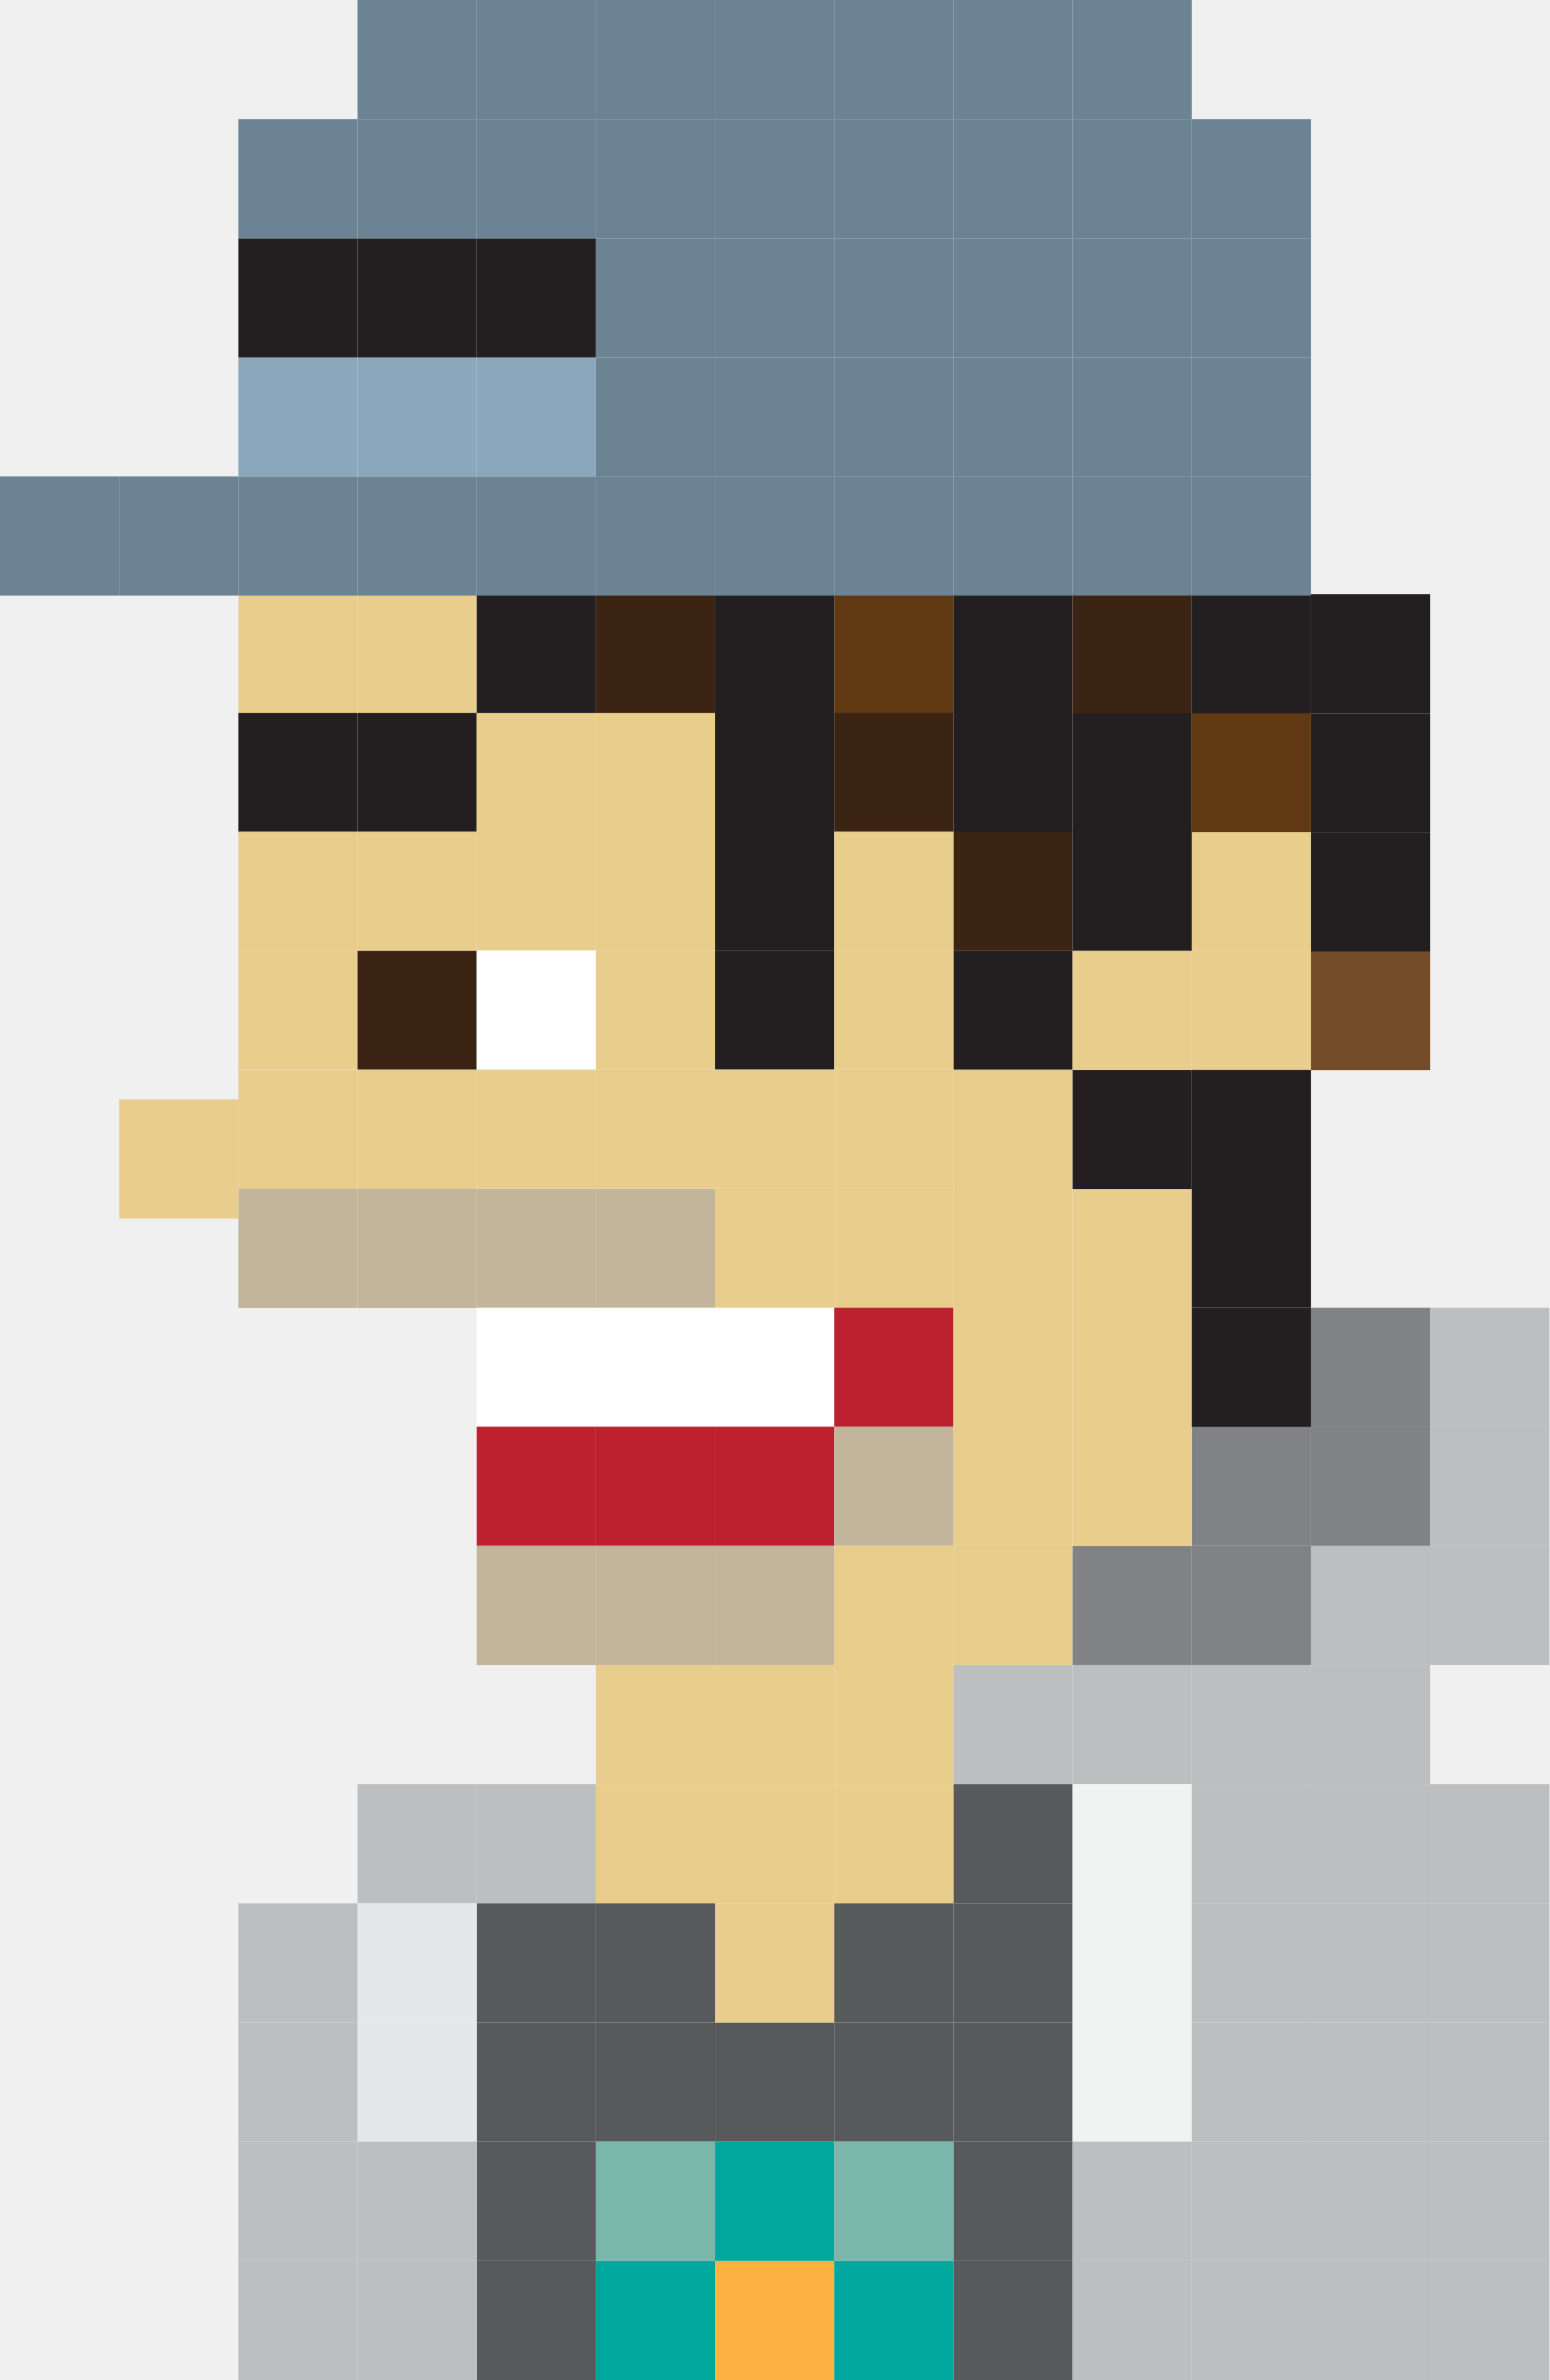
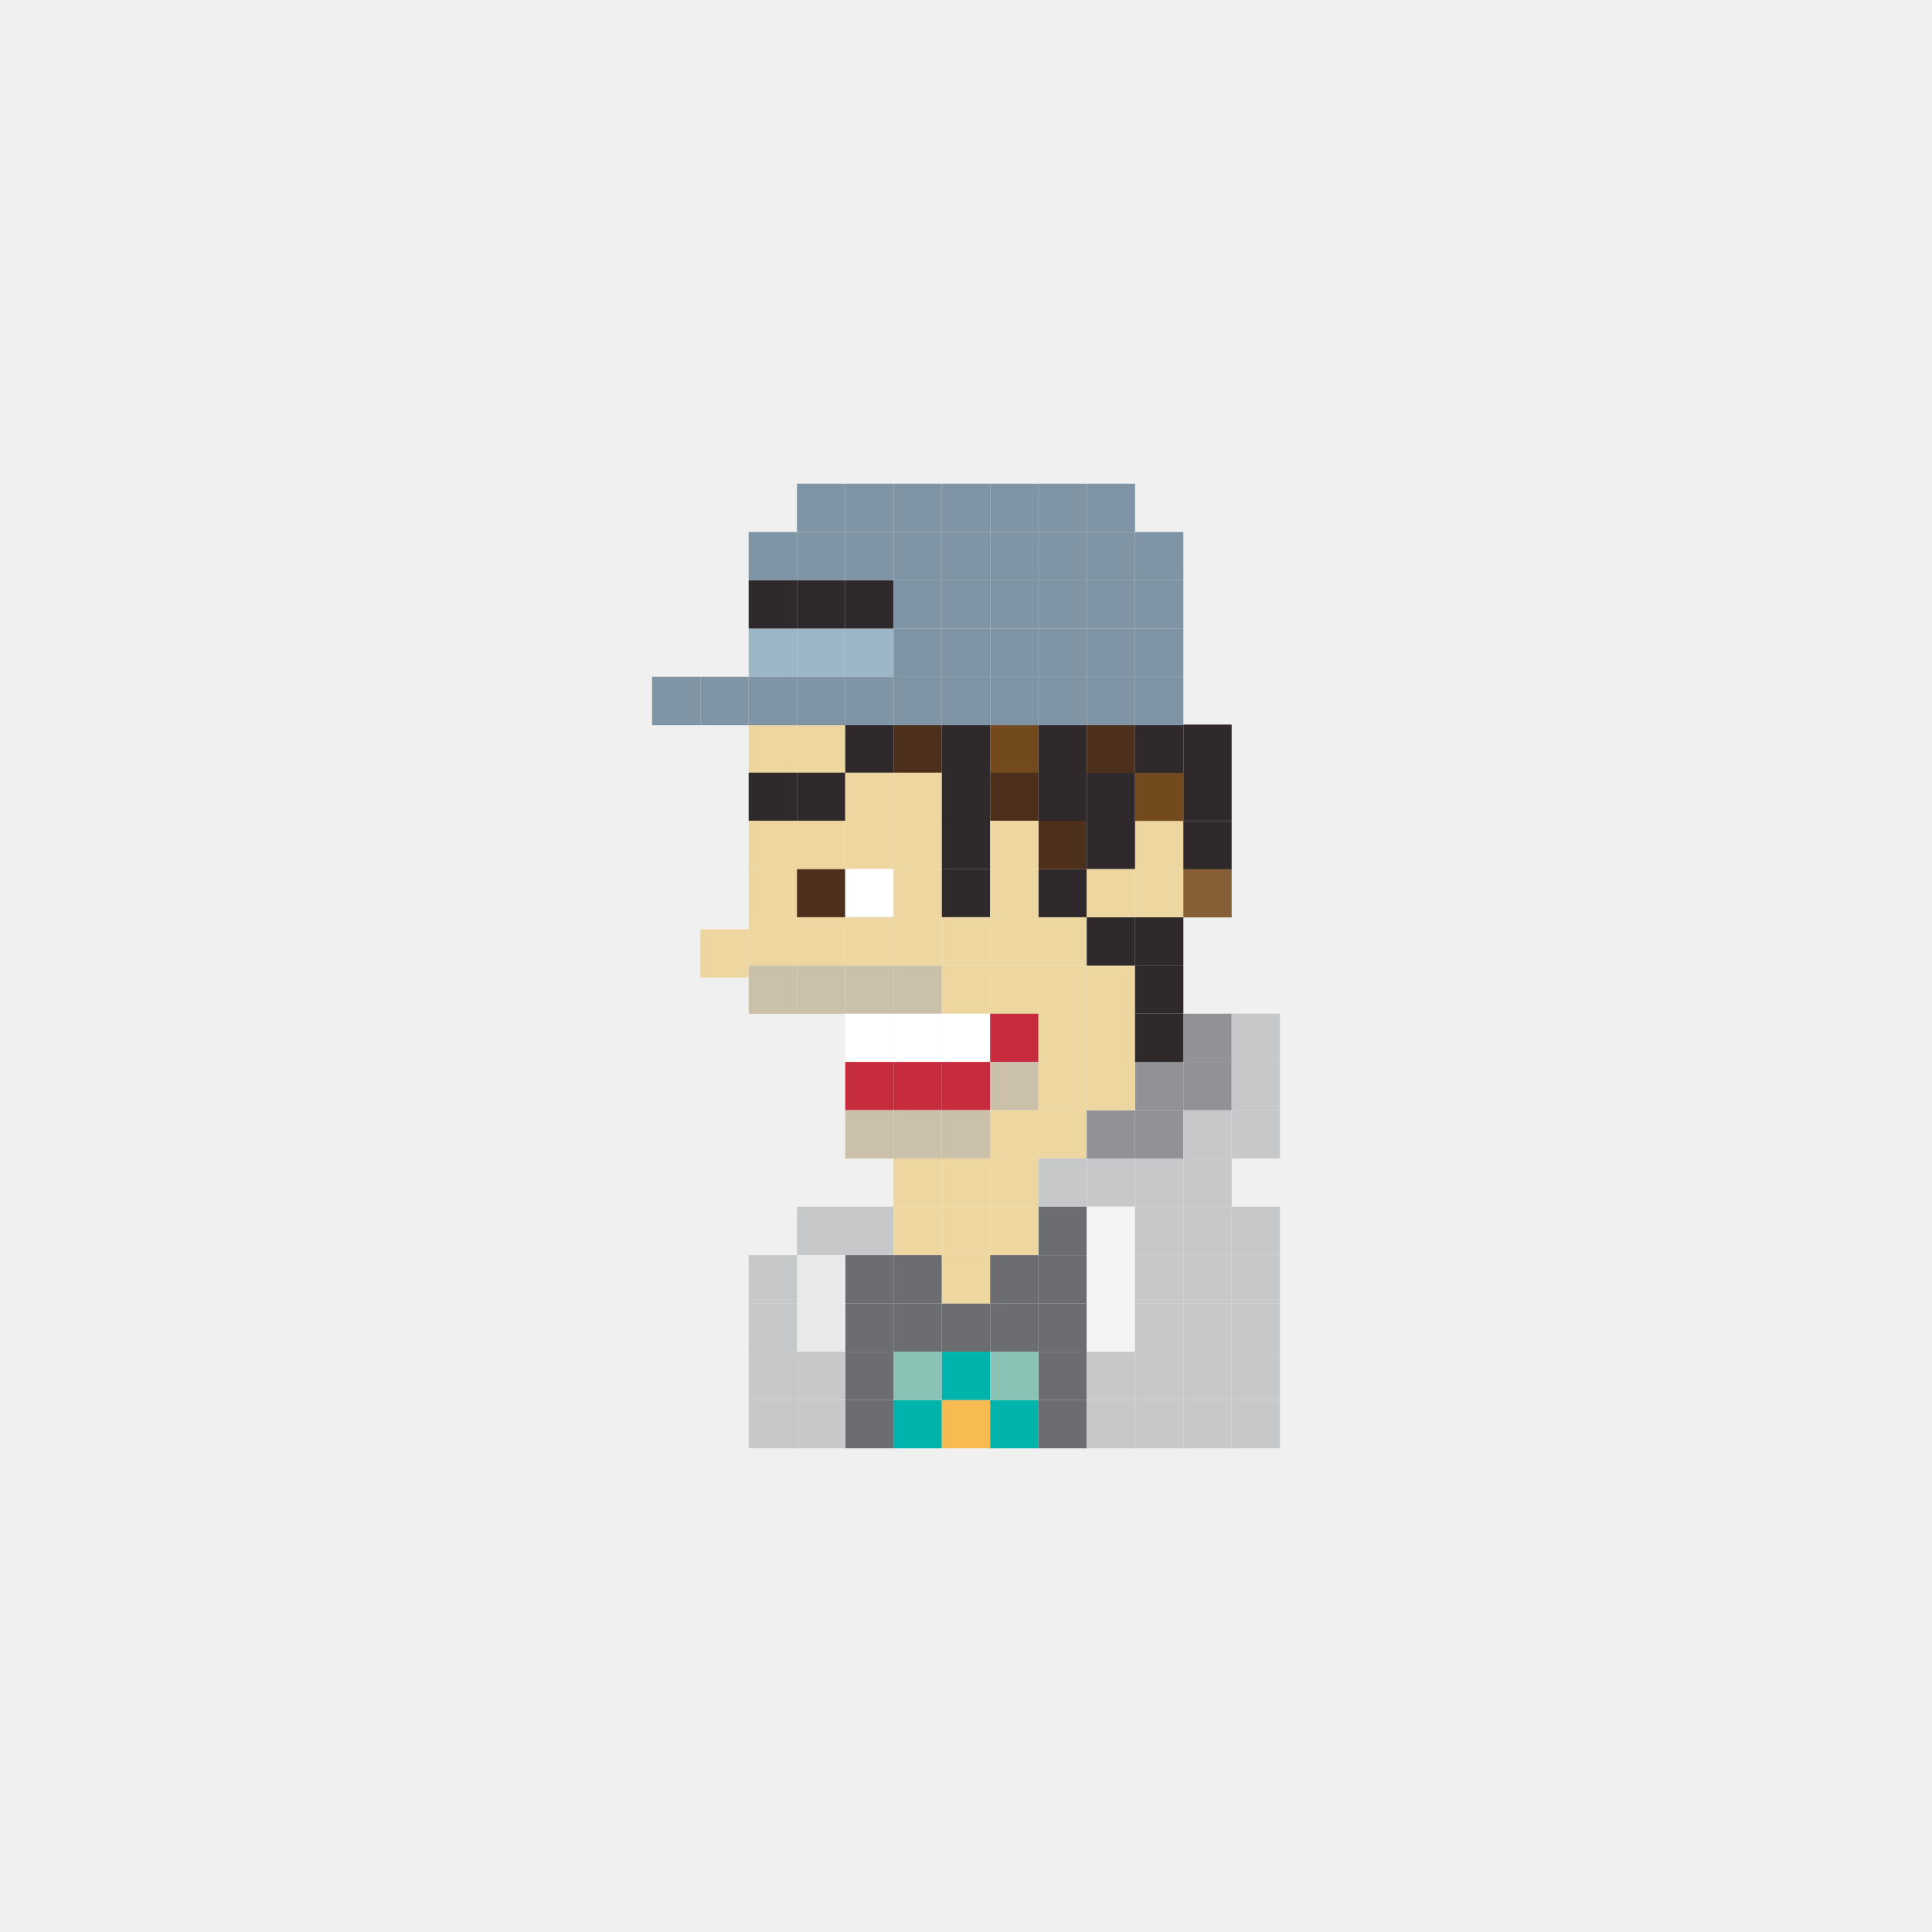
- <svg xmlns="http://www.w3.org/2000/svg" version="1.1" id="Layer_1" x="0px" y="0px" width="19.5px" height="29.958px" viewBox="0 0 19.5 29.958" enable-background="new 0 0 19.5 29.958" xml:space="preserve">
+ <svg xmlns="http://www.w3.org/2000/svg" version="1.1" id="Layer_1" x="0px" y="0px" width="300px" height="300px" viewBox="0 0 300 300" enable-background="new 0 0 300 300" xml:space="preserve">
  <g>
-     <rect x="3" y="7.479" fill="#E8CD8D" width="1.5" height="1.5" />
-     <rect x="4.5" y="7.479" fill="#E8CD8D" width="1.5" height="1.5" />
-     <rect x="3" y="8.974" fill="#231F20" width="1.5" height="1.5" />
-     <rect x="4.5" y="8.974" fill="#231F20" width="1.5" height="1.5" />
-     <rect x="3" y="11.964" fill="#E8CD8D" width="1.5" height="1.5" />
-     <rect x="4.5" y="11.964" fill="#3B2314" width="1.5" height="1.5" />
-     <rect x="3" y="13.467" fill="#E8CD8D" width="1.5" height="1.5" />
-     <rect x="4.5" y="13.467" fill="#E8CD8D" width="1.5" height="1.5" />
-     <rect x="3" y="14.964" fill="#C2B59B" width="1.5" height="1.5" />
-     <rect x="1.5" y="13.839" fill="#E8CD8D" width="1.5" height="1.5" />
-     <rect x="4.5" y="14.964" fill="#C2B59B" width="1.5" height="1.5" />
-     <rect x="7.5" y="14.964" fill="#C2B59B" width="1.5" height="1.5" />
-     <rect x="6" y="14.964" fill="#C2B59B" width="1.5" height="1.5" />
-     <rect x="9" y="14.964" fill="#E8CD8D" width="1.5" height="1.5" />
-     <rect x="12" y="14.964" fill="#E8CD8D" width="1.5" height="1.5" />
-     <rect x="10.5" y="14.964" fill="#E8CD8D" width="1.5" height="1.5" />
-     <rect x="7.5" y="16.461" fill="#FFFFFF" width="1.5" height="1.5" />
-     <rect x="6" y="16.461" fill="#FFFFFF" width="1.5" height="1.5" />
-     <rect x="9" y="16.461" fill="#FFFFFF" width="1.5" height="1.5" />
-     <rect x="10.5" y="16.461" fill="#BD202E" width="1.5" height="1.5" />
-     <rect x="7.5" y="17.958" fill="#BD202E" width="1.5" height="1.5" />
-     <rect x="6" y="17.958" fill="#BD202E" width="1.5" height="1.5" />
-     <rect x="9" y="17.958" fill="#BD202E" width="1.5" height="1.5" />
-     <rect x="10.5" y="17.958" fill="#C2B59B" width="1.5" height="1.5" />
-     <rect x="7.5" y="19.458" fill="#C2B59B" width="1.5" height="1.5" />
-     <rect x="6" y="19.458" fill="#C2B59B" width="1.5" height="1.5" />
-     <rect x="9" y="19.458" fill="#C2B59B" width="1.5" height="1.5" />
-     <rect x="7.5" y="20.958" fill="#E8CD8D" width="1.5" height="1.5" />
-     <rect x="9" y="20.958" fill="#E8CD8D" width="1.5" height="1.5" />
-     <rect x="7.5" y="22.458" fill="#E8CD8D" width="1.5" height="1.5" />
-     <rect x="9" y="22.458" fill="#E8CD8D" width="1.5" height="1.5" />
-     <rect x="10.5" y="20.958" fill="#E8CD8D" width="1.5" height="1.5" />
-     <rect x="10.5" y="19.458" fill="#E8CD8D" width="1.5" height="1.5" />
-     <rect x="12" y="19.458" fill="#E8CD8D" width="1.5" height="1.5" />
-     <rect x="12" y="20.958" fill="#BCBEC0" width="1.5" height="1.5" />
-     <rect x="13.5" y="20.958" fill="#BCBEC0" width="1.5" height="1.5" />
-     <rect x="15" y="20.958" fill="#BCBEC0" width="1.5" height="1.5" />
-     <rect x="15" y="19.458" fill="#808285" width="1.5" height="1.5" />
-     <rect x="13.5" y="19.458" fill="#808285" width="1.5" height="1.5" />
-     <rect x="16.5" y="19.458" fill="#BCBEC0" width="1.5" height="1.5" />
-     <rect x="16.5" y="17.958" fill="#808285" width="1.5" height="1.5" />
-     <rect x="15" y="17.958" fill="#808285" width="1.5" height="1.5" />
-     <rect x="18" y="17.958" fill="#BCBEC0" width="1.5" height="1.5" />
-     <rect x="16.5" y="16.461" fill="#808285" width="1.5" height="1.5" />
-     <rect x="18" y="16.461" fill="#BCBEC0" width="1.5" height="1.5" />
-     <rect x="18" y="19.458" fill="#BCBEC0" width="1.5" height="1.5" />
-     <rect x="16.5" y="20.958" fill="#BCBEC0" width="1.5" height="1.5" />
-     <rect x="12" y="22.458" fill="#58595B" width="1.5" height="1.5" />
-     <rect x="10.5" y="22.458" fill="#E8CD8D" width="1.5" height="1.5" />
-     <rect x="6" y="22.458" fill="#BCBEC0" width="1.5" height="1.5" />
-     <rect x="4.5" y="22.458" fill="#BCBEC0" width="1.5" height="1.5" />
-     <rect x="13.5" y="22.458" fill="#F1F2F2" width="1.5" height="1.5" />
-     <rect x="15" y="22.458" fill="#BCBEC0" width="1.5" height="1.5" />
-     <rect x="16.5" y="22.458" fill="#BCBEC0" width="1.5" height="1.5" />
-     <rect x="18" y="22.458" fill="#BCBEC0" width="1.5" height="1.5" />
-     <rect x="7.5" y="25.458" fill="#58595B" width="1.5" height="1.5" />
-     <rect x="9" y="25.458" fill="#58595B" width="1.5" height="1.5" />
-     <rect x="12" y="25.458" fill="#58595B" width="1.5" height="1.5" />
-     <rect x="10.5" y="25.458" fill="#58595B" width="1.5" height="1.5" />
-     <rect x="6" y="25.458" fill="#58595B" width="1.5" height="1.5" />
-     <rect x="4.5" y="25.458" fill="#E6E7E8" width="1.5" height="1.5" />
-     <rect x="3" y="25.458" fill="#BCBEC0" width="1.5" height="1.5" />
-     <rect x="13.5" y="25.458" fill="#F1F2F2" width="1.5" height="1.5" />
-     <rect x="15" y="25.458" fill="#BCBEC0" width="1.5" height="1.5" />
-     <rect x="16.5" y="25.458" fill="#BCBEC0" width="1.5" height="1.5" />
-     <rect x="18" y="25.458" fill="#BCBEC0" width="1.5" height="1.5" />
-     <rect x="7.5" y="28.458" fill="#00A79D" width="1.5" height="1.5" />
-     <rect x="9" y="28.458" fill="#FBB040" width="1.5" height="1.5" />
-     <rect x="12" y="28.458" fill="#58595B" width="1.5" height="1.5" />
-     <rect x="10.5" y="28.458" fill="#00A79D" width="1.5" height="1.5" />
-     <rect x="6" y="28.458" fill="#58595B" width="1.5" height="1.5" />
-     <rect x="4.5" y="28.458" fill="#BCBEC0" width="1.5" height="1.5" />
-     <rect x="3" y="28.458" fill="#BCBEC0" width="1.5" height="1.5" />
-     <rect x="13.5" y="28.458" fill="#BCBEC0" width="1.5" height="1.5" />
-     <rect x="15" y="28.458" fill="#BCBEC0" width="1.5" height="1.5" />
-     <rect x="16.5" y="28.458" fill="#BCBEC0" width="1.5" height="1.5" />
-     <rect x="18" y="28.458" fill="#BCBEC0" width="1.5" height="1.5" />
-     <rect x="7.5" y="23.958" fill="#58595B" width="1.5" height="1.5" />
-     <rect x="9" y="23.958" fill="#E8CD8D" width="1.5" height="1.5" />
-     <rect x="12" y="23.958" fill="#58595B" width="1.5" height="1.5" />
-     <rect x="10.5" y="23.958" fill="#58595B" width="1.5" height="1.5" />
-     <rect x="6" y="23.958" fill="#58595B" width="1.5" height="1.5" />
-     <rect x="4.5" y="23.958" fill="#E6E7E8" width="1.5" height="1.5" />
-     <rect x="3" y="23.958" fill="#BCBEC0" width="1.5" height="1.5" />
-     <rect x="13.5" y="23.958" fill="#F1F2F2" width="1.5" height="1.5" />
-     <rect x="15" y="23.958" fill="#BCBEC0" width="1.5" height="1.5" />
-     <rect x="16.5" y="23.958" fill="#BCBEC0" width="1.5" height="1.5" />
-     <rect x="18" y="23.958" fill="#BCBEC0" width="1.5" height="1.5" />
-     <rect x="7.5" y="26.958" fill="#78B7AA" width="1.5" height="1.5" />
-     <rect x="9" y="26.958" fill="#00A79D" width="1.5" height="1.5" />
-     <rect x="12" y="26.958" fill="#58595B" width="1.5" height="1.5" />
-     <rect x="10.5" y="26.958" fill="#78B7AA" width="1.5" height="1.5" />
-     <rect x="6" y="26.958" fill="#58595B" width="1.5" height="1.5" />
-     <rect x="4.5" y="26.958" fill="#BCBEC0" width="1.5" height="1.5" />
-     <rect x="3" y="26.958" fill="#BCBEC0" width="1.5" height="1.5" />
-     <rect x="13.5" y="26.958" fill="#BCBEC0" width="1.5" height="1.5" />
-     <rect x="15" y="26.958" fill="#BCBEC0" width="1.5" height="1.5" />
-     <rect x="16.5" y="26.958" fill="#BCBEC0" width="1.5" height="1.5" />
-     <rect x="18" y="26.958" fill="#BCBEC0" width="1.5" height="1.5" />
-     <rect x="13.5" y="14.964" fill="#E8CD8D" width="1.5" height="1.5" />
-     <rect x="12" y="13.467" fill="#E8CD8D" width="1.5" height="1.5" />
-     <rect x="13.5" y="13.467" fill="#231F20" width="1.5" height="1.5" />
-     <rect x="12" y="17.958" fill="#E8CD8D" width="1.5" height="1.5" />
-     <rect x="13.5" y="17.958" fill="#E8CD8D" width="1.5" height="1.5" />
-     <rect x="12" y="16.461" fill="#E8CD8D" width="1.5" height="1.5" />
-     <rect x="13.5" y="16.461" fill="#E8CD8D" width="1.5" height="1.5" />
-     <rect x="12" y="11.964" fill="#231F20" width="1.5" height="1.5" />
-     <rect x="13.5" y="11.964" fill="#E8CD8D" width="1.5" height="1.5" />
-     <rect x="12" y="8.974" fill="#231F20" width="1.5" height="1.5" />
-     <rect x="13.5" y="8.974" fill="#231F20" width="1.5" height="1.5" />
-     <rect x="15" y="11.964" fill="#E8CD8D" width="1.5" height="1.5" />
-     <rect x="15" y="10.467" fill="#E8CD8D" width="1.5" height="1.5" />
-     <rect x="6" y="7.479" fill="#231F20" width="1.5" height="1.5" />
-     <rect x="7.5" y="7.479" fill="#3C2415" width="1.5" height="1.5" />
-     <rect x="9" y="7.479" fill="#231F20" width="1.5" height="1.5" />
-     <rect x="10.5" y="7.479" fill="#603913" width="1.5" height="1.5" />
-     <rect x="6" y="8.974" fill="#E8CD8D" width="1.5" height="1.5" />
-     <rect x="7.5" y="8.974" fill="#E8CD8D" width="1.5" height="1.5" />
-     <rect x="9" y="8.974" fill="#231F20" width="1.5" height="1.5" />
-     <rect x="10.5" y="8.974" fill="#3C2415" width="1.5" height="1.5" />
-     <rect x="3" y="10.467" fill="#E8CD8D" width="1.5" height="1.5" />
-     <rect x="4.5" y="10.467" fill="#E8CD8D" width="1.5" height="1.5" />
-     <rect x="12" y="10.467" fill="#3C2415" width="1.5" height="1.5" />
-     <rect x="13.5" y="10.467" fill="#231F20" width="1.5" height="1.5" />
-     <rect x="6" y="10.467" fill="#E8CD8D" width="1.5" height="1.5" />
-     <rect x="7.5" y="10.467" fill="#E8CD8D" width="1.5" height="1.5" />
-     <rect x="9" y="10.467" fill="#231F20" width="1.5" height="1.5" />
-     <rect x="10.5" y="10.467" fill="#E8CD8D" width="1.5" height="1.5" />
-     <rect x="6" y="11.964" fill="#FFFFFF" width="1.5" height="1.5" />
-     <rect x="7.5" y="11.964" fill="#E8CD8D" width="1.5" height="1.5" />
-     <rect x="9" y="11.964" fill="#231F20" width="1.5" height="1.5" />
-     <rect x="10.5" y="11.964" fill="#E8CD8D" width="1.5" height="1.5" />
-     <rect x="6" y="13.464" fill="#E8CD8D" width="1.5" height="1.5" />
-     <rect x="7.5" y="13.464" fill="#E8CD8D" width="1.5" height="1.5" />
-     <rect x="9" y="13.464" fill="#E8CD8D" width="1.5" height="1.5" />
-     <rect x="10.5" y="13.464" fill="#E8CD8D" width="1.5" height="1.5" />
-     <rect x="12" y="7.479" fill="#231F20" width="1.5" height="1.5" />
-     <rect x="13.5" y="7.479" fill="#3C2415" width="1.5" height="1.5" />
-     <rect x="15" y="8.974" fill="#603913" width="1.5" height="1.5" />
-     <rect x="15" y="7.479" fill="#231F20" width="1.5" height="1.5" />
-     <rect x="16.5" y="11.97" fill="#754C29" width="1.5" height="1.5" />
-     <rect x="16.5" y="10.476" fill="#231F20" width="1.5" height="1.5" />
-     <rect x="16.5" y="8.979" fill="#231F20" width="1.5" height="1.5" />
-     <rect x="16.5" y="7.479" fill="#231F20" width="1.5" height="1.5" />
-     <rect x="15" y="14.961" fill="#231F20" width="1.5" height="1.5" />
-     <rect x="15" y="16.461" fill="#231F20" width="1.5" height="1.5" />
-     <rect x="15" y="13.467" fill="#231F20" width="1.5" height="1.5" />
-     <rect x="4.5" y="5.997" fill="#6C8394" width="1.5" height="1.5" />
-     <rect x="6" y="5.997" fill="#6C8394" width="1.5" height="1.5" />
-     <rect x="7.5" y="5.997" fill="#6C8394" width="1.5" height="1.5" />
-     <rect x="9" y="5.997" fill="#6C8394" width="1.5" height="1.5" />
-     <rect x="10.5" y="5.997" fill="#6C8394" width="1.5" height="1.5" />
-     <rect x="12" y="5.997" fill="#6C8394" width="1.5" height="1.5" />
-     <rect x="13.5" y="5.997" fill="#6C8394" width="1.5" height="1.5" />
-     <rect x="4.5" y="4.5" fill="#8AA7BC" width="1.5" height="1.5" />
-     <rect x="3" y="5.997" fill="#6C8394" width="1.5" height="1.5" />
-     <rect x="1.5" y="5.997" fill="#6C8394" width="1.5" height="1.5" />
-     <rect y="5.997" fill="#6C8394" width="1.5" height="1.5" />
-     <rect x="3" y="4.5" fill="#8AA7BC" width="1.5" height="1.5" />
-     <rect x="3" y="3" fill="#231F20" width="1.5" height="1.5" />
-     <rect x="3" y="1.5" fill="#6C8394" width="1.5" height="1.5" />
-     <rect x="6" y="4.5" fill="#8AA7BC" width="1.5" height="1.5" />
-     <rect x="7.5" y="4.5" fill="#6C8394" width="1.5" height="1.5" />
-     <rect x="9" y="4.5" fill="#6C8394" width="1.5" height="1.5" />
-     <rect x="10.5" y="4.5" fill="#6C8394" width="1.5" height="1.5" />
-     <rect x="4.5" y="3" fill="#231F20" width="1.5" height="1.5" />
-     <rect x="6" y="3" fill="#231F20" width="1.5" height="1.5" />
-     <rect x="7.5" y="3" fill="#6C8394" width="1.5" height="1.5" />
-     <rect x="9" y="3" fill="#6C8394" width="1.5" height="1.5" />
-     <rect x="10.5" y="3" fill="#6C8394" width="1.5" height="1.5" />
-     <rect x="12" y="4.5" fill="#6C8394" width="1.5" height="1.5" />
-     <rect x="12" y="3" fill="#6C8394" width="1.5" height="1.5" />
-     <rect x="4.5" y="1.5" fill="#6C8394" width="1.5" height="1.5" />
-     <rect x="6" y="1.5" fill="#6C8394" width="1.5" height="1.5" />
-     <rect x="7.5" y="1.5" fill="#6C8394" width="1.5" height="1.5" />
-     <rect x="9" y="1.5" fill="#6C8394" width="1.5" height="1.5" />
-     <rect x="10.5" y="1.5" fill="#6C8394" width="1.5" height="1.5" />
-     <rect x="4.5" fill="#6C8394" width="1.5" height="1.5" />
-     <rect x="6" fill="#6C8394" width="1.5" height="1.5" />
-     <rect x="7.5" fill="#6C8394" width="1.5" height="1.5" />
-     <rect x="9" fill="#6C8394" width="1.5" height="1.5" />
-     <rect x="10.5" fill="#6C8394" width="1.5" height="1.5" />
-     <rect x="12" fill="#6C8394" width="1.5" height="1.5" />
-     <rect x="12" y="1.5" fill="#6C8394" width="1.5" height="1.5" />
-     <rect x="13.5" fill="#6C8394" width="1.5" height="1.5" />
-     <rect x="15" y="1.5" fill="#6C8394" width="1.5" height="1.5" />
-     <rect x="13.5" y="1.5" fill="#6C8394" width="1.5" height="1.5" />
-     <rect x="13.5" y="4.5" fill="#6C8394" width="1.5" height="1.5" />
-     <rect x="13.5" y="3" fill="#6C8394" width="1.5" height="1.5" />
-     <rect x="15" y="5.997" fill="#6C8394" width="1.5" height="1.5" />
-     <rect x="15" y="4.5" fill="#6C8394" width="1.5" height="1.5" />
-     <rect x="15" y="3" fill="#6C8394" width="1.5" height="1.5" />
+     <rect x="116.25" y="112.502" fill="#EDD69F" width="7.5" height="7.5" />
+     <rect x="123.75" y="112.502" fill="#EDD69F" width="7.5" height="7.5" />
+     <rect x="116.25" y="119.973" fill="#2F292B" width="7.5" height="7.5" />
+     <rect x="123.75" y="119.973" fill="#2F292B" width="7.5" height="7.5" />
+     <rect x="116.25" y="134.924" fill="#EDD69F" width="7.5" height="7.5" />
+     <rect x="123.75" y="134.924" fill="#4C2F1C" width="7.5" height="7.5" />
+     <rect x="116.25" y="142.439" fill="#EDD69F" width="7.5" height="7.5" />
+     <rect x="123.75" y="142.439" fill="#EDD69F" width="7.5" height="7.5" />
+     <rect x="116.25" y="149.924" fill="#CBC0A9" width="7.5" height="7.5" />
+     <rect x="108.75" y="144.299" fill="#EDD69F" width="7.5" height="7.5" />
+     <rect x="123.75" y="149.924" fill="#CBC0A9" width="7.5" height="7.5" />
+     <rect x="138.75" y="149.924" fill="#CBC0A9" width="7.5" height="7.5" />
+     <rect x="131.25" y="149.924" fill="#CBC0A9" width="7.5" height="7.5" />
+     <rect x="146.25" y="149.924" fill="#EDD69F" width="7.5" height="7.5" />
+     <rect x="161.25" y="149.924" fill="#EDD69F" width="7.5" height="7.5" />
+     <rect x="153.75" y="149.924" fill="#EDD69F" width="7.5" height="7.5" />
+     <rect x="138.75" y="157.41" fill="#FFFFFF" width="7.5" height="7.5" />
+     <rect x="131.25" y="157.41" fill="#FFFFFF" width="7.5" height="7.5" />
+     <rect x="146.25" y="157.41" fill="#FFFFFF" width="7.5" height="7.5" />
+     <rect x="153.75" y="157.41" fill="#C62C3D" width="7.5" height="7.5" />
+     <rect x="138.75" y="164.895" fill="#C62C3D" width="7.5" height="7.5" />
+     <rect x="131.25" y="164.895" fill="#C62C3D" width="7.5" height="7.5" />
+     <rect x="146.25" y="164.895" fill="#C62C3D" width="7.5" height="7.5" />
+     <rect x="153.75" y="164.895" fill="#CBC0A9" width="7.5" height="7.5" />
+     <rect x="138.75" y="172.395" fill="#CBC0A9" width="7.5" height="7.5" />
+     <rect x="131.25" y="172.395" fill="#CBC0A9" width="7.5" height="7.5" />
+     <rect x="146.25" y="172.395" fill="#CBC0A9" width="7.5" height="7.5" />
+     <rect x="138.75" y="179.895" fill="#EDD69F" width="7.5" height="7.5" />
+     <rect x="146.25" y="179.895" fill="#EDD69F" width="7.5" height="7.5" />
+     <rect x="138.75" y="187.395" fill="#EDD69F" width="7.5" height="7.5" />
+     <rect x="146.25" y="187.395" fill="#EDD69F" width="7.5" height="7.5" />
+     <rect x="153.75" y="179.895" fill="#EDD69F" width="7.5" height="7.5" />
+     <rect x="153.75" y="172.395" fill="#EDD69F" width="7.5" height="7.5" />
+     <rect x="161.25" y="172.395" fill="#EDD69F" width="7.5" height="7.5" />
+     <rect x="161.25" y="179.895" fill="#C6C8CA" width="7.5" height="7.5" />
+     <rect x="168.75" y="179.895" fill="#C6C8CA" width="7.5" height="7.5" />
+     <rect x="176.25" y="179.895" fill="#C6C8CA" width="7.5" height="7.5" />
+     <rect x="176.25" y="172.395" fill="#919295" width="7.5" height="7.5" />
+     <rect x="168.75" y="172.395" fill="#919295" width="7.5" height="7.5" />
+     <rect x="183.75" y="172.395" fill="#C6C8CA" width="7.5" height="7.5" />
+     <rect x="183.75" y="164.895" fill="#919295" width="7.5" height="7.5" />
+     <rect x="176.25" y="164.895" fill="#919295" width="7.5" height="7.5" />
+     <rect x="191.25" y="164.895" fill="#C6C8CA" width="7.5" height="7.5" />
+     <rect x="183.75" y="157.41" fill="#919295" width="7.5" height="7.5" />
+     <rect x="191.25" y="157.41" fill="#C6C8CA" width="7.5" height="7.5" />
+     <rect x="191.25" y="172.395" fill="#C6C8CA" width="7.5" height="7.5" />
+     <rect x="183.75" y="179.895" fill="#C6C8CA" width="7.5" height="7.5" />
+     <rect x="161.25" y="187.395" fill="#6C6D70" width="7.5" height="7.5" />
+     <rect x="153.75" y="187.395" fill="#EDD69F" width="7.5" height="7.5" />
+     <rect x="131.25" y="187.395" fill="#C6C8CA" width="7.5" height="7.5" />
+     <rect x="123.75" y="187.395" fill="#C6C8CA" width="7.5" height="7.5" />
+     <rect x="168.75" y="187.395" fill="#F3F4F5" width="7.5" height="7.5" />
+     <rect x="176.25" y="187.395" fill="#C6C8CA" width="7.5" height="7.5" />
+     <rect x="183.75" y="187.395" fill="#C6C8CA" width="7.5" height="7.5" />
+     <rect x="191.25" y="187.395" fill="#C6C8CA" width="7.5" height="7.5" />
+     <rect x="138.75" y="202.395" fill="#6C6D70" width="7.5" height="7.5" />
+     <rect x="146.25" y="202.395" fill="#6C6D70" width="7.5" height="7.5" />
+     <rect x="161.25" y="202.395" fill="#6C6D70" width="7.5" height="7.5" />
+     <rect x="153.75" y="202.395" fill="#6C6D70" width="7.5" height="7.5" />
+     <rect x="131.25" y="202.395" fill="#6C6D70" width="7.5" height="7.5" />
+     <rect x="123.75" y="202.395" fill="#E9E9EB" width="7.5" height="7.5" />
+     <rect x="116.25" y="202.395" fill="#C6C8CA" width="7.5" height="7.5" />
+     <rect x="168.75" y="202.395" fill="#F3F4F5" width="7.5" height="7.5" />
+     <rect x="176.25" y="202.395" fill="#C6C8CA" width="7.5" height="7.5" />
+     <rect x="183.75" y="202.395" fill="#C6C8CA" width="7.5" height="7.5" />
+     <rect x="191.25" y="202.395" fill="#C6C8CA" width="7.5" height="7.5" />
+     <rect x="138.75" y="217.395" fill="#00B3AB" width="7.5" height="7.5" />
+     <rect x="146.25" y="217.395" fill="#F8BB51" width="7.5" height="7.5" />
+     <rect x="161.25" y="217.395" fill="#6C6D70" width="7.5" height="7.5" />
+     <rect x="153.75" y="217.395" fill="#00B3AB" width="7.5" height="7.5" />
+     <rect x="131.25" y="217.395" fill="#6C6D70" width="7.5" height="7.5" />
+     <rect x="123.75" y="217.395" fill="#C6C8CA" width="7.5" height="7.5" />
+     <rect x="116.25" y="217.395" fill="#C6C8CA" width="7.5" height="7.5" />
+     <rect x="168.75" y="217.395" fill="#C6C8CA" width="7.5" height="7.5" />
+     <rect x="176.25" y="217.395" fill="#C6C8CA" width="7.5" height="7.5" />
+     <rect x="183.75" y="217.395" fill="#C6C8CA" width="7.5" height="7.5" />
+     <rect x="191.25" y="217.395" fill="#C6C8CA" width="7.5" height="7.5" />
+     <rect x="138.75" y="194.895" fill="#6C6D70" width="7.5" height="7.5" />
+     <rect x="146.25" y="194.895" fill="#EDD69F" width="7.5" height="7.5" />
+     <rect x="161.25" y="194.895" fill="#6C6D70" width="7.5" height="7.5" />
+     <rect x="153.75" y="194.895" fill="#6C6D70" width="7.5" height="7.5" />
+     <rect x="131.25" y="194.895" fill="#6C6D70" width="7.5" height="7.5" />
+     <rect x="123.75" y="194.895" fill="#E9E9EB" width="7.5" height="7.5" />
+     <rect x="116.25" y="194.895" fill="#C6C8CA" width="7.5" height="7.5" />
+     <rect x="168.75" y="194.895" fill="#F3F4F5" width="7.5" height="7.5" />
+     <rect x="176.25" y="194.895" fill="#C6C8CA" width="7.5" height="7.5" />
+     <rect x="183.75" y="194.895" fill="#C6C8CA" width="7.5" height="7.5" />
+     <rect x="191.25" y="194.895" fill="#C6C8CA" width="7.5" height="7.5" />
+     <rect x="138.75" y="209.895" fill="#8AC2B6" width="7.5" height="7.5" />
+     <rect x="146.25" y="209.895" fill="#00B3AB" width="7.5" height="7.5" />
+     <rect x="161.25" y="209.895" fill="#6C6D70" width="7.5" height="7.5" />
+     <rect x="153.75" y="209.895" fill="#8AC2B6" width="7.5" height="7.5" />
+     <rect x="131.25" y="209.895" fill="#6C6D70" width="7.5" height="7.5" />
+     <rect x="123.75" y="209.895" fill="#C6C8CA" width="7.5" height="7.5" />
+     <rect x="116.25" y="209.895" fill="#C6C8CA" width="7.5" height="7.5" />
+     <rect x="168.75" y="209.895" fill="#C6C8CA" width="7.5" height="7.5" />
+     <rect x="176.25" y="209.895" fill="#C6C8CA" width="7.5" height="7.5" />
+     <rect x="183.75" y="209.895" fill="#C6C8CA" width="7.5" height="7.5" />
+     <rect x="191.25" y="209.895" fill="#C6C8CA" width="7.5" height="7.5" />
+     <rect x="168.75" y="149.924" fill="#EDD69F" width="7.5" height="7.5" />
+     <rect x="161.25" y="142.439" fill="#EDD69F" width="7.5" height="7.5" />
+     <rect x="168.75" y="142.439" fill="#2F292B" width="7.5" height="7.5" />
+     <rect x="161.25" y="164.895" fill="#EDD69F" width="7.5" height="7.5" />
+     <rect x="168.75" y="164.895" fill="#EDD69F" width="7.5" height="7.5" />
+     <rect x="161.25" y="157.41" fill="#EDD69F" width="7.5" height="7.5" />
+     <rect x="168.75" y="157.41" fill="#EDD69F" width="7.5" height="7.5" />
+     <rect x="161.25" y="134.924" fill="#2F292B" width="7.5" height="7.5" />
+     <rect x="168.75" y="134.924" fill="#EDD69F" width="7.5" height="7.5" />
+     <rect x="161.25" y="119.973" fill="#2F292B" width="7.5" height="7.5" />
+     <rect x="168.75" y="119.973" fill="#2F292B" width="7.5" height="7.5" />
+     <rect x="176.25" y="134.924" fill="#EDD69F" width="7.5" height="7.5" />
+     <rect x="176.25" y="127.439" fill="#EDD69F" width="7.5" height="7.5" />
+     <rect x="131.25" y="112.502" fill="#2F292B" width="7.5" height="7.5" />
+     <rect x="138.75" y="112.502" fill="#4D301C" width="7.5" height="7.5" />
+     <rect x="146.25" y="112.502" fill="#2F292B" width="7.5" height="7.5" />
+     <rect x="153.75" y="112.502" fill="#734A1D" width="7.5" height="7.5" />
+     <rect x="131.25" y="119.973" fill="#EDD69F" width="7.5" height="7.5" />
+     <rect x="138.75" y="119.973" fill="#EDD69F" width="7.5" height="7.5" />
+     <rect x="146.25" y="119.973" fill="#2F292B" width="7.5" height="7.5" />
+     <rect x="153.75" y="119.973" fill="#4D301C" width="7.5" height="7.5" />
+     <rect x="116.25" y="127.439" fill="#EDD69F" width="7.5" height="7.5" />
+     <rect x="123.75" y="127.439" fill="#EDD69F" width="7.5" height="7.5" />
+     <rect x="161.25" y="127.439" fill="#4D301C" width="7.5" height="7.5" />
+     <rect x="168.75" y="127.439" fill="#2F292B" width="7.5" height="7.5" />
+     <rect x="131.25" y="127.439" fill="#EDD69F" width="7.5" height="7.5" />
+     <rect x="138.75" y="127.439" fill="#EDD69F" width="7.5" height="7.5" />
+     <rect x="146.25" y="127.439" fill="#2F292B" width="7.5" height="7.5" />
+     <rect x="153.75" y="127.439" fill="#EDD69F" width="7.5" height="7.5" />
+     <rect x="131.25" y="134.924" fill="#FFFFFF" width="7.5" height="7.5" />
+     <rect x="138.75" y="134.924" fill="#EDD69F" width="7.5" height="7.5" />
+     <rect x="146.25" y="134.924" fill="#2F292B" width="7.5" height="7.5" />
+     <rect x="153.75" y="134.924" fill="#EDD69F" width="7.5" height="7.5" />
+     <rect x="131.25" y="142.424" fill="#EDD69F" width="7.5" height="7.5" />
+     <rect x="138.75" y="142.424" fill="#EDD69F" width="7.5" height="7.5" />
+     <rect x="146.25" y="142.424" fill="#EDD69F" width="7.5" height="7.5" />
+     <rect x="153.75" y="142.424" fill="#EDD69F" width="7.5" height="7.5" />
+     <rect x="161.25" y="112.502" fill="#2F292B" width="7.5" height="7.5" />
+     <rect x="168.75" y="112.502" fill="#4D301C" width="7.5" height="7.5" />
+     <rect x="176.25" y="119.973" fill="#734A1D" width="7.5" height="7.5" />
+     <rect x="176.25" y="112.502" fill="#2F292B" width="7.5" height="7.5" />
+     <rect x="183.75" y="134.956" fill="#865F36" width="7.5" height="7.5" />
+     <rect x="183.75" y="127.485" fill="#2F292B" width="7.5" height="7.5" />
+     <rect x="183.75" y="120" fill="#2F292B" width="7.5" height="7.5" />
+     <rect x="183.75" y="112.5" fill="#2F292B" width="7.5" height="7.5" />
+     <rect x="176.25" y="149.91" fill="#2F292B" width="7.5" height="7.5" />
+     <rect x="176.25" y="157.41" fill="#2F292B" width="7.5" height="7.5" />
+     <rect x="176.25" y="142.439" fill="#2F292B" width="7.5" height="7.5" />
+     <rect x="123.75" y="105.09" fill="#7F95A5" width="7.5" height="7.5" />
+     <rect x="131.25" y="105.09" fill="#7F95A5" width="7.5" height="7.5" />
+     <rect x="138.75" y="105.09" fill="#7F95A5" width="7.5" height="7.5" />
+     <rect x="146.25" y="105.09" fill="#7F95A5" width="7.5" height="7.5" />
+     <rect x="153.75" y="105.09" fill="#7F95A5" width="7.5" height="7.5" />
+     <rect x="161.25" y="105.09" fill="#7F95A5" width="7.5" height="7.5" />
+     <rect x="168.75" y="105.09" fill="#7F95A5" width="7.5" height="7.5" />
+     <rect x="123.75" y="97.605" fill="#9CB6C8" width="7.5" height="7.5" />
+     <rect x="116.25" y="105.09" fill="#7F95A5" width="7.5" height="7.5" />
+     <rect x="108.75" y="105.09" fill="#7F95A5" width="7.5" height="7.5" />
+     <rect x="101.25" y="105.09" fill="#7F95A5" width="7.5" height="7.5" />
+     <rect x="116.25" y="97.605" fill="#9CB6C8" width="7.5" height="7.5" />
+     <rect x="116.25" y="90.105" fill="#2F292B" width="7.5" height="7.5" />
+     <rect x="116.25" y="82.605" fill="#7F95A5" width="7.5" height="7.5" />
+     <rect x="131.25" y="97.605" fill="#9CB6C8" width="7.5" height="7.5" />
+     <rect x="138.75" y="97.605" fill="#7F95A5" width="7.5" height="7.5" />
+     <rect x="146.25" y="97.605" fill="#7F95A5" width="7.5" height="7.5" />
+     <rect x="153.75" y="97.605" fill="#7F95A5" width="7.5" height="7.5" />
+     <rect x="123.75" y="90.105" fill="#2F292B" width="7.5" height="7.5" />
+     <rect x="131.25" y="90.105" fill="#2F292B" width="7.5" height="7.5" />
+     <rect x="138.75" y="90.105" fill="#7F95A5" width="7.5" height="7.5" />
+     <rect x="146.25" y="90.105" fill="#7F95A5" width="7.5" height="7.5" />
+     <rect x="153.75" y="90.105" fill="#7F95A5" width="7.5" height="7.5" />
+     <rect x="161.25" y="97.605" fill="#7F95A5" width="7.5" height="7.5" />
+     <rect x="161.25" y="90.105" fill="#7F95A5" width="7.5" height="7.5" />
+     <rect x="123.75" y="82.605" fill="#7F95A5" width="7.5" height="7.5" />
+     <rect x="131.25" y="82.605" fill="#7F95A5" width="7.5" height="7.5" />
+     <rect x="138.75" y="82.605" fill="#7F95A5" width="7.5" height="7.5" />
+     <rect x="146.25" y="82.605" fill="#7F95A5" width="7.5" height="7.5" />
+     <rect x="153.75" y="82.605" fill="#7F95A5" width="7.5" height="7.5" />
+     <rect x="123.75" y="75.105" fill="#7F95A5" width="7.5" height="7.5" />
+     <rect x="131.25" y="75.105" fill="#7F95A5" width="7.5" height="7.5" />
+     <rect x="138.75" y="75.105" fill="#7F95A5" width="7.5" height="7.5" />
+     <rect x="146.25" y="75.105" fill="#7F95A5" width="7.5" height="7.5" />
+     <rect x="153.75" y="75.105" fill="#7F95A5" width="7.5" height="7.5" />
+     <rect x="161.25" y="75.105" fill="#7F95A5" width="7.5" height="7.5" />
+     <rect x="161.25" y="82.605" fill="#7F95A5" width="7.5" height="7.5" />
+     <rect x="168.75" y="75.105" fill="#7F95A5" width="7.5" height="7.5" />
+     <rect x="176.25" y="82.605" fill="#7F95A5" width="7.5" height="7.5" />
+     <rect x="168.75" y="82.605" fill="#7F95A5" width="7.5" height="7.5" />
+     <rect x="168.75" y="97.605" fill="#7F95A5" width="7.5" height="7.5" />
+     <rect x="168.75" y="90.105" fill="#7F95A5" width="7.5" height="7.5" />
+     <rect x="176.25" y="105.09" fill="#7F95A5" width="7.5" height="7.5" />
+     <rect x="176.25" y="97.605" fill="#7F95A5" width="7.5" height="7.5" />
+     <rect x="176.25" y="90.105" fill="#7F95A5" width="7.5" height="7.5" />
  </g>
</svg>
